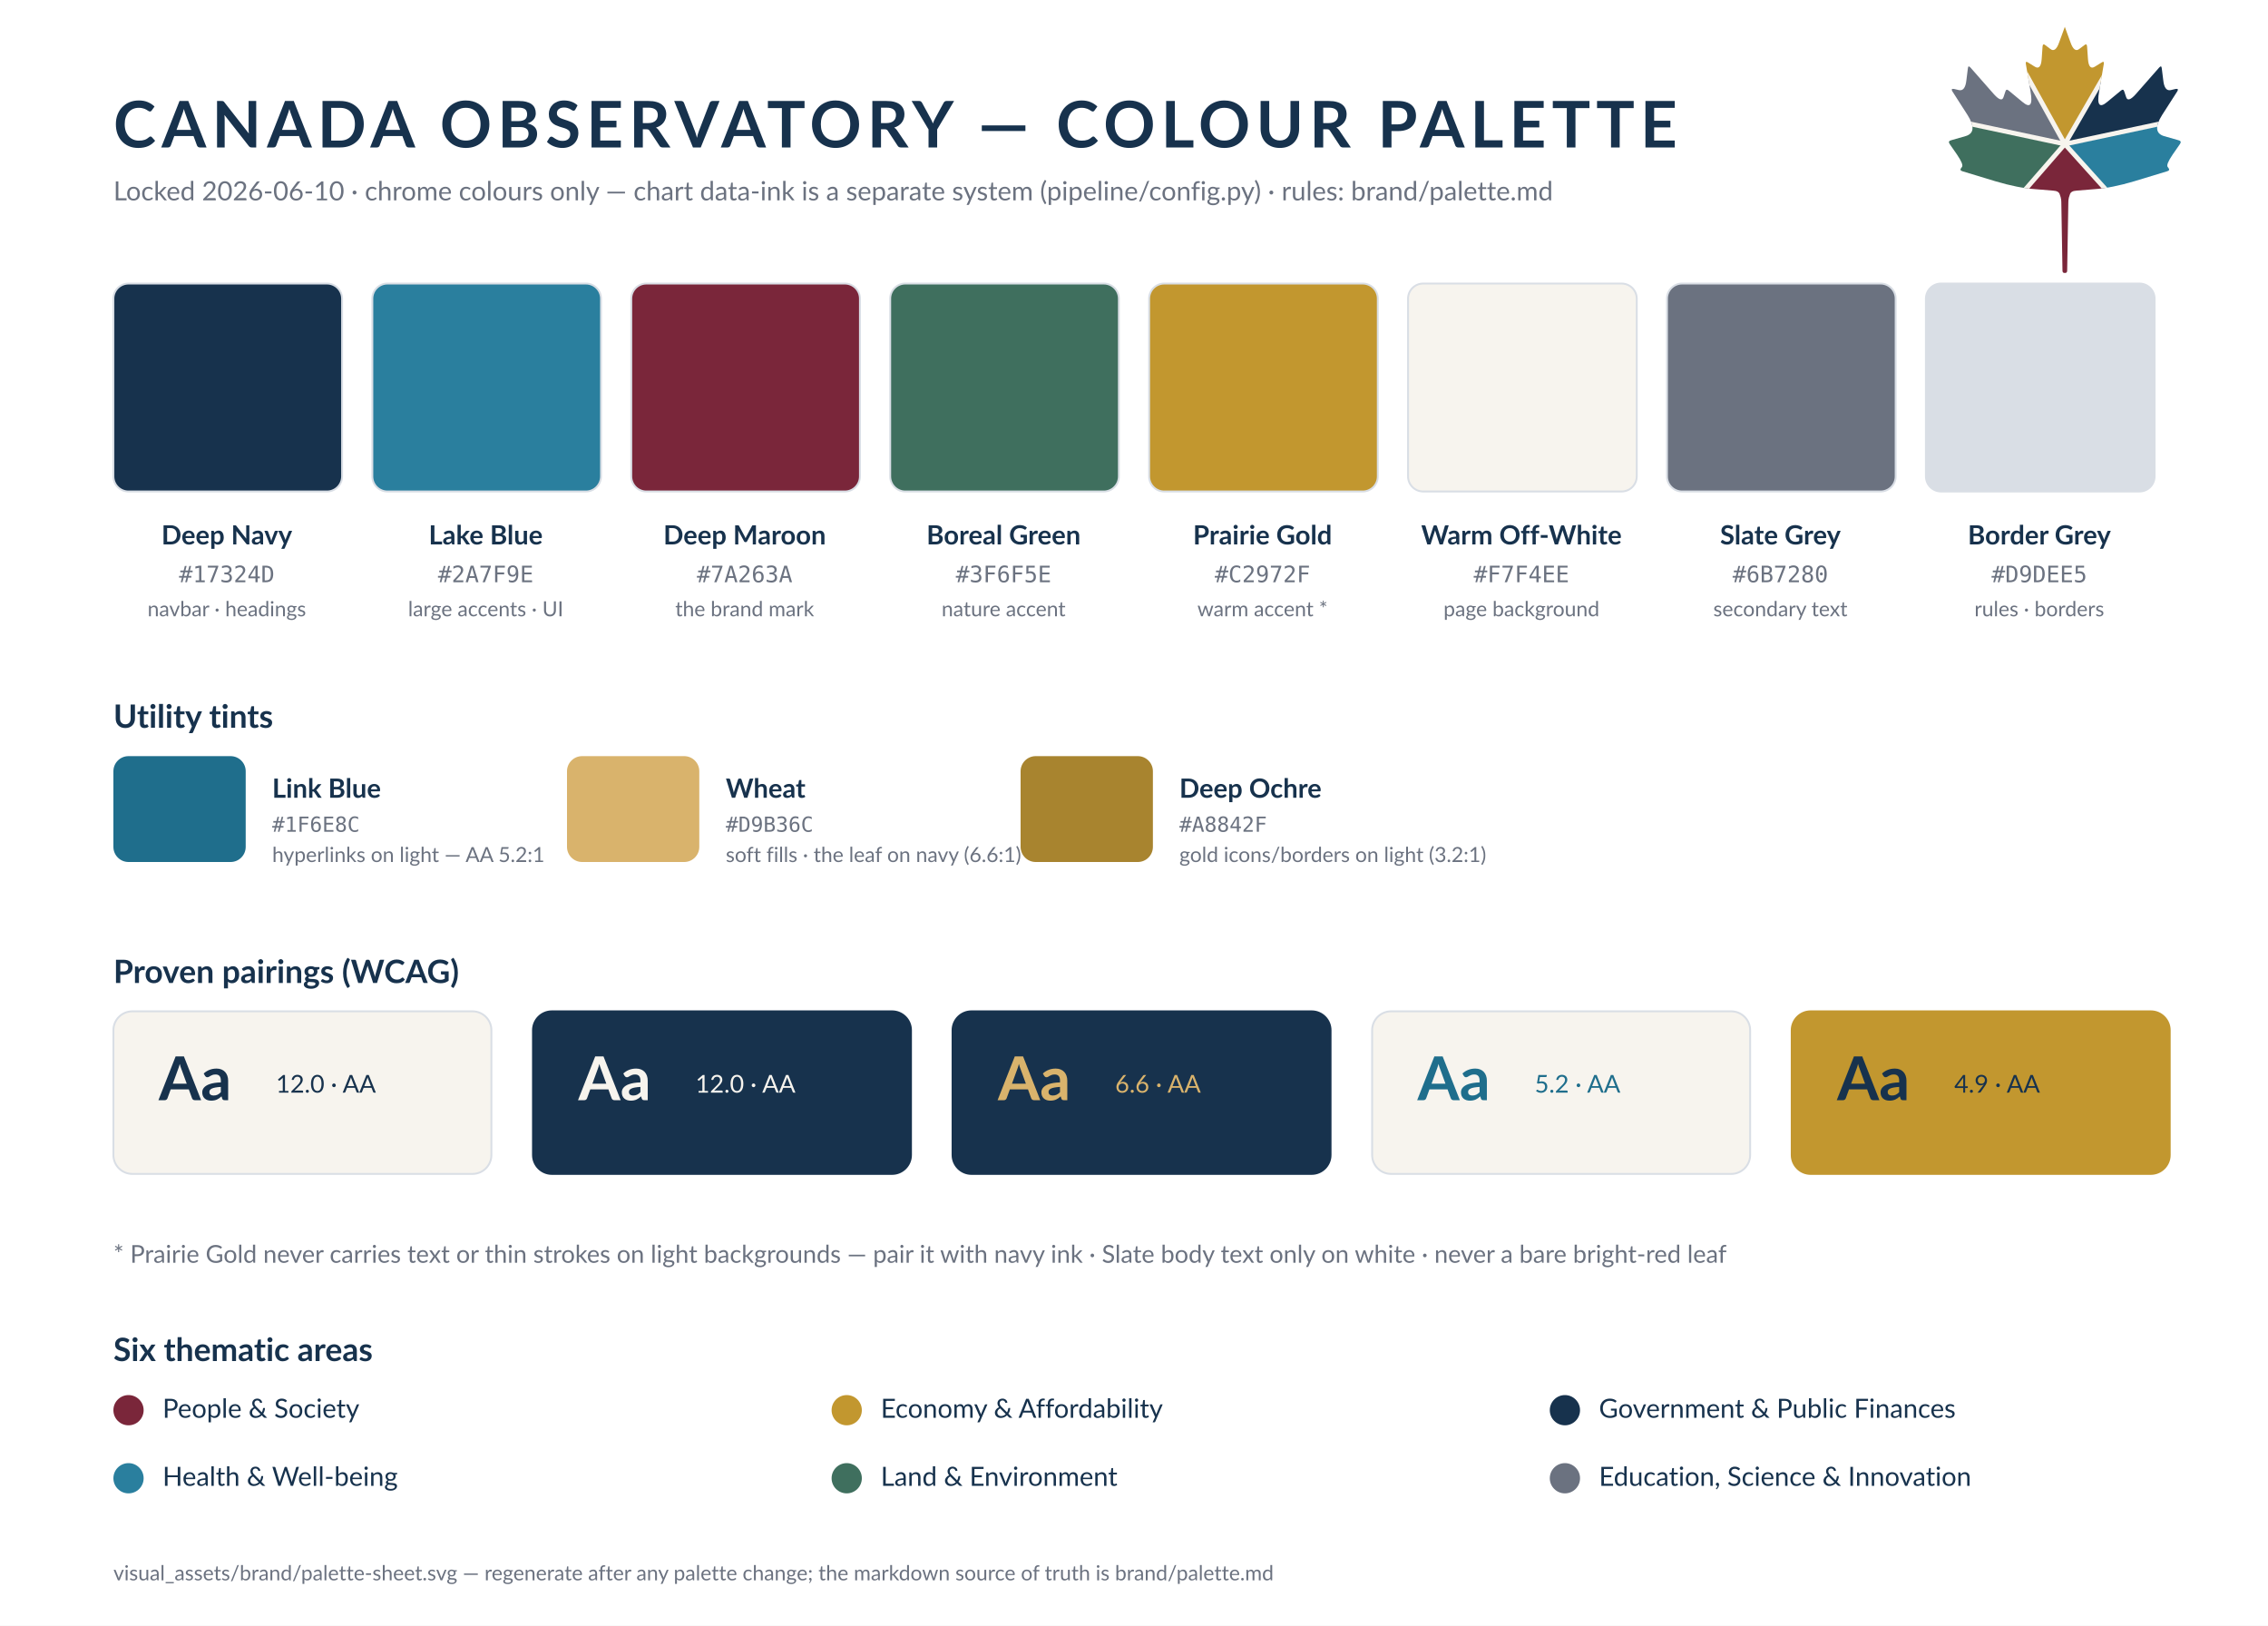
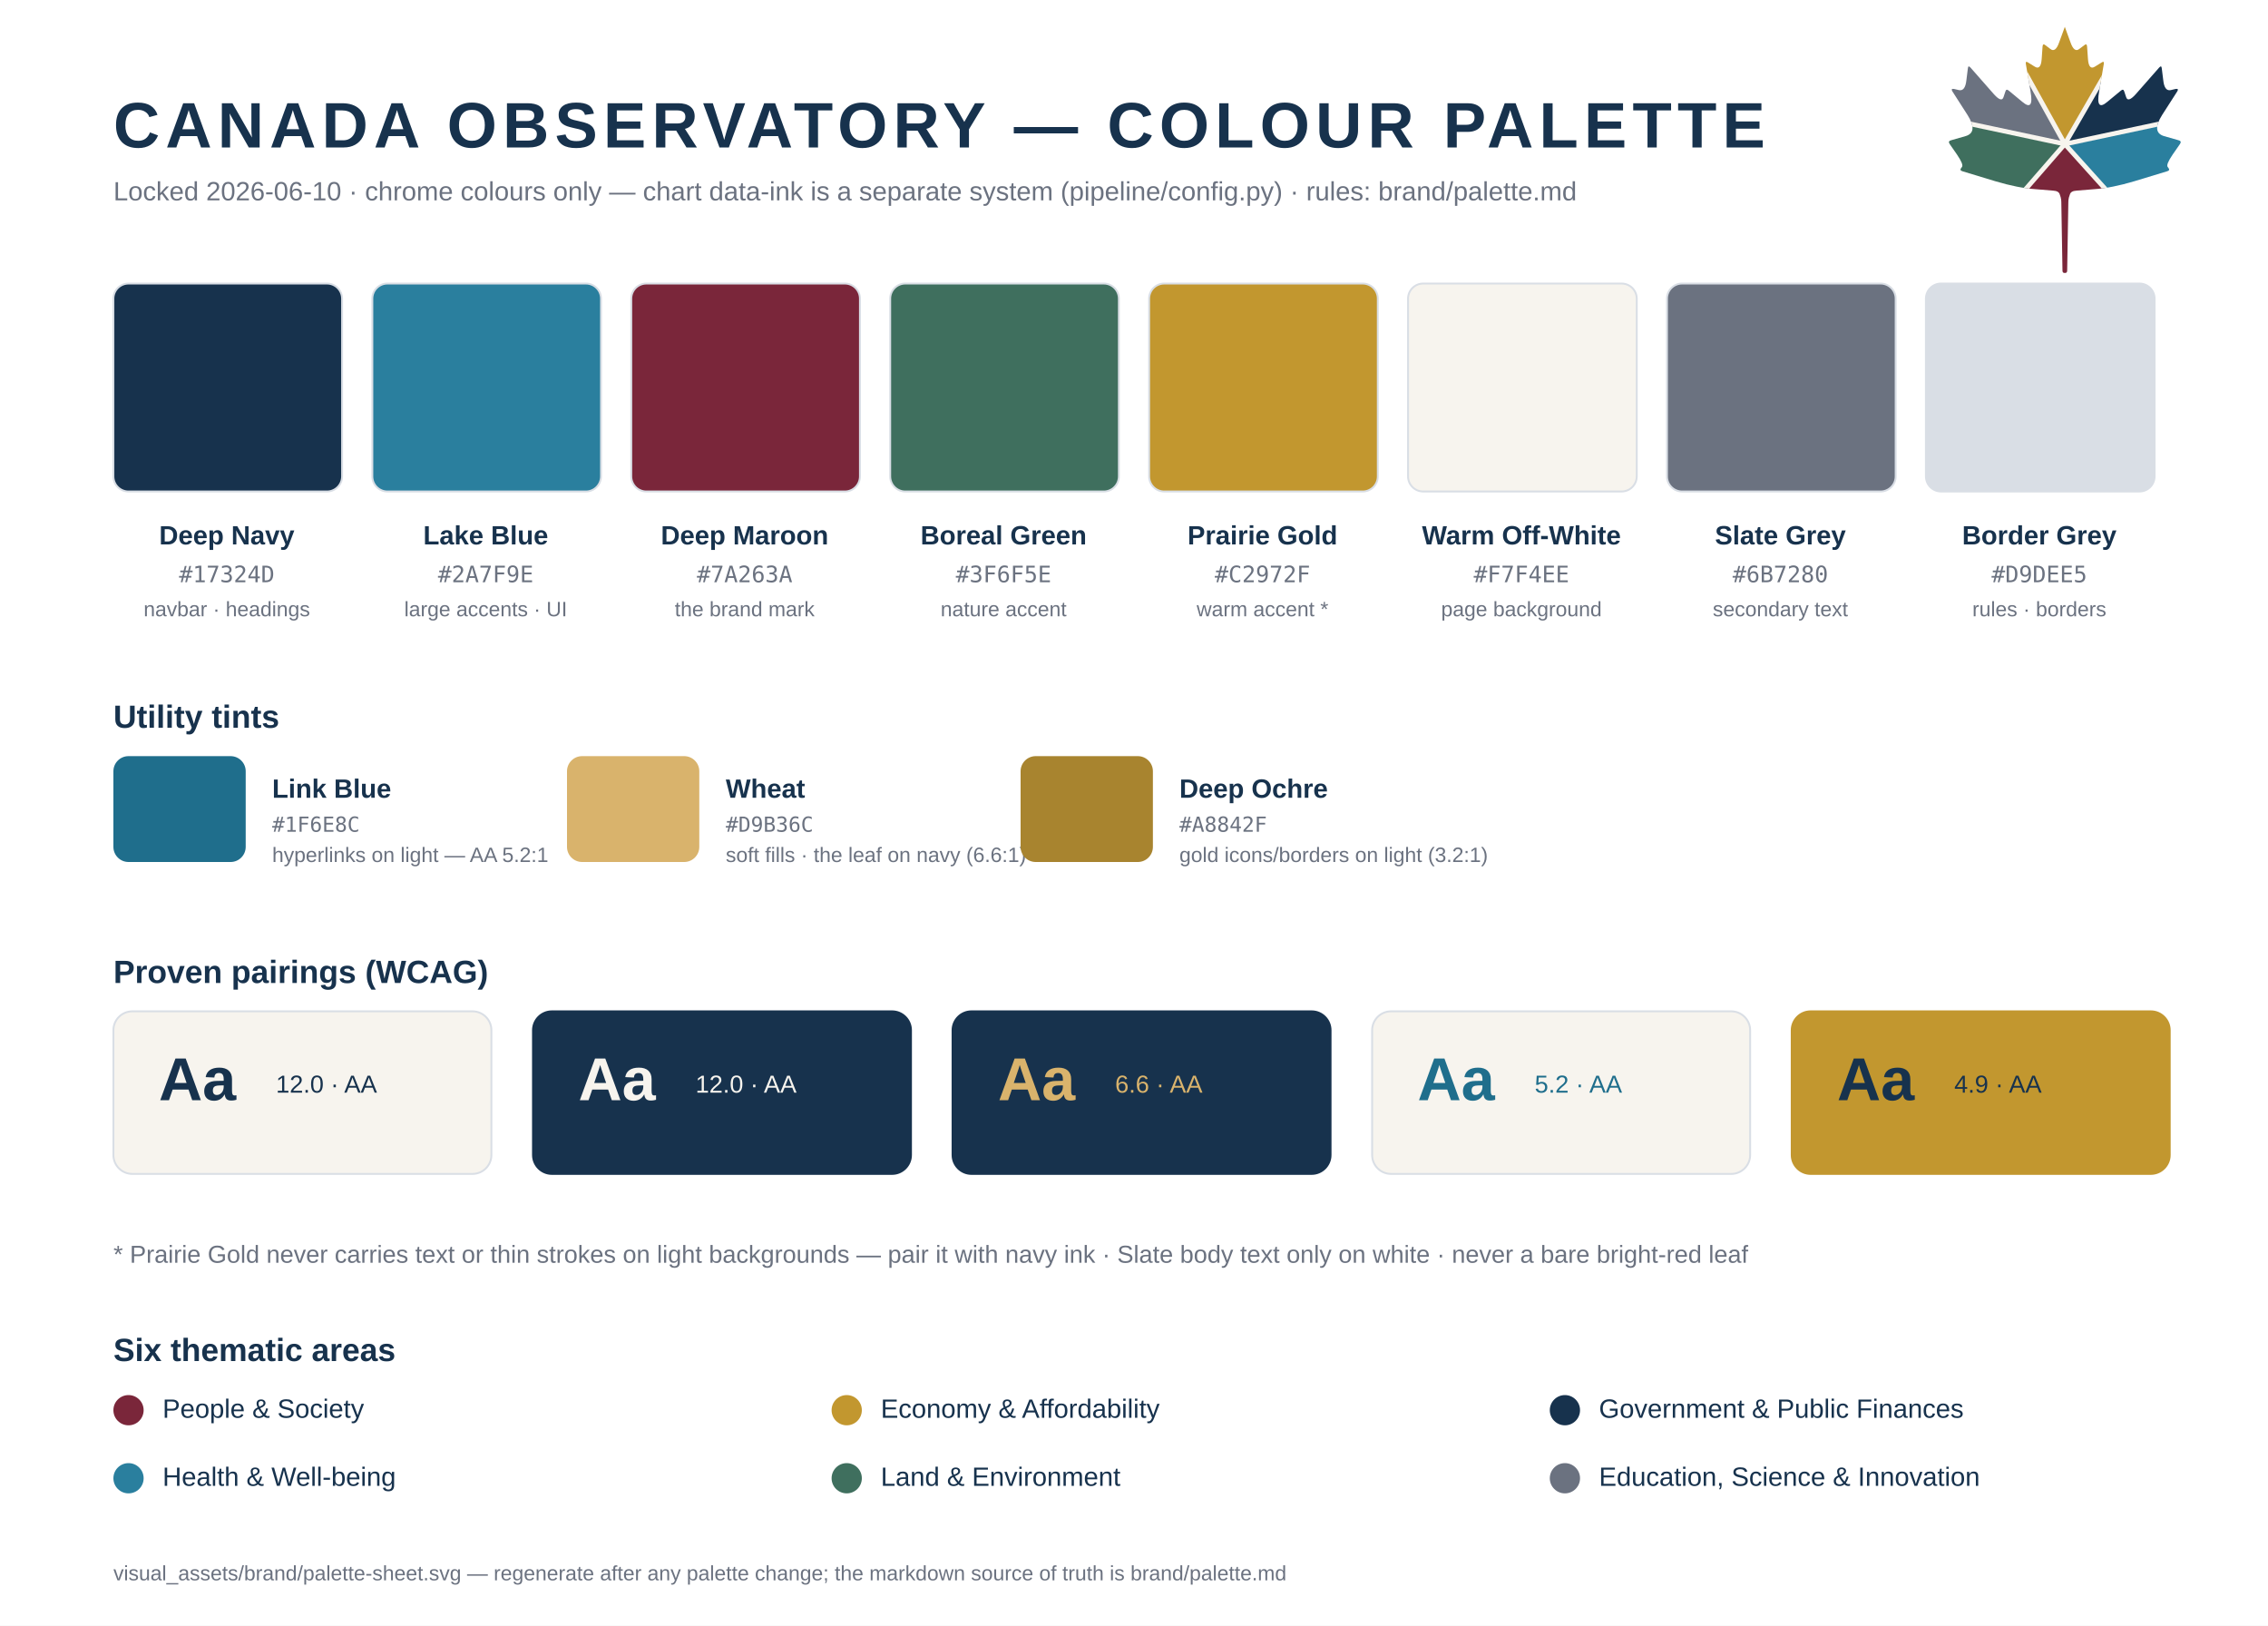
<svg xmlns="http://www.w3.org/2000/svg" viewBox="0 0 1200 860">
  <rect width="1200" height="860" fill="#FFFFFF" />
-   <text x="60" y="78" font-family="Lato, 'Helvetica Neue', Arial, sans-serif" font-size="34" font-weight="700" letter-spacing="3" fill="#17324D">CANADA OBSERVATORY — COLOUR PALETTE</text>
-   <text x="60" y="106" font-family="Lato, 'Helvetica Neue', Arial, sans-serif" font-size="14" fill="#6B7280">Locked 2026-06-10 · chrome colours only — chart data-ink is a separate system (pipeline/config.py) · rules: brand/palette.md</text>
+   <text x="60" y="78" font-family="'Radio Canada', 'Helvetica Neue', Arial, sans-serif" font-size="34" font-weight="700" letter-spacing="3" fill="#17324D">CANADA OBSERVATORY — COLOUR PALETTE</text>
+   <text x="60" y="106" font-family="'Radio Canada', 'Helvetica Neue', Arial, sans-serif" font-size="14" fill="#6B7280">Locked 2026-06-10 · chrome colours only — chart data-ink is a separate system (pipeline/config.py) · rules: brand/palette.md</text>
  <g transform="translate(1015,8) scale(1.55)">
    <defs>
      <path id="Lbc" d="M 50.0 4.0 Q 50.0 4.0 50.4 5.1 L 51.9 9.2 Q 53.2 13.0 55.0 11.5 L 56.6 10.3 Q 57.5 9.5 57.6 10.7 L 57.9 15.0 Q 58.2 19.0 60.4 17.5 L 62.5 16.2 Q 63.5 15.5 63.3 16.7 L 61.7 26.1 Q 60.5 33.0 64.5 29.6 L 69.1 25.8 Q 70.0 25.0 70.3 26.1 L 70.9 27.9 Q 71.5 30.0 74.2 27.0 L 82.2 17.9 Q 83.0 17.0 83.1 18.2 L 83.6 22.2 Q 84.0 26.0 86.1 25.6 L 87.8 25.2 Q 89.0 25.0 88.4 26.0 L 83.2 34.1 Q 79.5 40.0 83.9 41.3 L 88.8 42.7 Q 90.0 43.0 89.3 44.0 L 86.8 47.6 Q 84.5 51.0 85.1 51.8 L 85.4 52.2 Q 86.0 53.0 84.9 53.3 L 73.7 56.7 Q 66.0 59.0 60.1 59.4 L 54.0 59.9 Q 52.0 60.0 51.7 61.3 L 51.4 62.2 Q 51.2 63.0 51.2 63.8 L 50.8 87.2 Q 50.8 88.0 50.1 88.0 L 49.9 88.0 Q 49.2 88.0 49.2 87.2 L 48.8 63.8 Q 48.8 63.0 48.6 62.2 L 48.3 61.3 Q 48.0 60.0 46.0 59.9 L 39.9 59.4 Q 34.0 59.0 26.3 56.7 L 15.1 53.3 Q 14.0 53.0 14.6 52.2 L 14.9 51.8 Q 15.5 51.0 13.2 47.6 L 10.7 44.0 Q 10.0 43.0 11.2 42.7 L 16.1 41.3 Q 20.5 40.0 16.8 34.1 L 11.6 26.0 Q 11.0 25.0 12.2 25.2 L 13.9 25.6 Q 16.0 26.0 16.4 22.2 L 16.9 18.2 Q 17.0 17.0 17.8 17.9 L 25.8 27.0 Q 28.5 30.0 29.1 27.9 L 29.7 26.1 Q 30.0 25.0 30.9 25.8 L 35.5 29.6 Q 39.5 33.0 38.3 26.1 L 36.7 16.7 Q 36.5 15.5 37.5 16.2 L 39.6 17.5 Q 41.8 19.0 42.1 15.0 L 42.4 10.7 Q 42.5 9.5 43.4 10.3 L 45.0 11.5 Q 46.8 13.0 48.1 9.2 L 49.6 5.1 Q 50.0 4.0 50.0 4.0 Z" />
      <clipPath id="Cbc">
        <use href="#Lbc" />
      </clipPath>
    </defs>
    <g clip-path="url(#Cbc)">
      <path d="M 50 44 L 3.9 -39.1 L 97.5 -38.3 Z" fill="#C2972F" />
      <path d="M 50 44 L 97.5 -38.3 L 142.9 24.2 Z" fill="#17324D" />
      <path d="M 50 44 L 142.9 24.2 L 113.6 114.6 Z" fill="#2A7F9E" />
      <path d="M 50 44 L 113.6 114.6 L -12.3 115.7 Z" fill="#7A263A" />
      <path d="M 50 44 L -12.3 115.7 L -42.9 24.2 Z" fill="#3F6F5E" />
      <path d="M 50 44 L -42.9 24.2 L 3.9 -39.1 Z" fill="#6B7280" />
      <line x1="50" y1="44" x2="3.9" y2="-39.1" stroke="#F7F4EE" stroke-width="1.6" />
      <line x1="50" y1="44" x2="97.5" y2="-38.3" stroke="#F7F4EE" stroke-width="1.6" />
      <line x1="50" y1="44" x2="142.9" y2="24.2" stroke="#F7F4EE" stroke-width="1.6" />
      <line x1="50" y1="44" x2="113.6" y2="114.6" stroke="#F7F4EE" stroke-width="1.6" />
      <line x1="50" y1="44" x2="-12.3" y2="115.7" stroke="#F7F4EE" stroke-width="1.6" />
      <line x1="50" y1="44" x2="-42.9" y2="24.2" stroke="#F7F4EE" stroke-width="1.6" />
    </g>
  </g>
  <rect x="60" y="150" width="121" height="110" rx="8" fill="#17324D" stroke="#D9DEE5" stroke-width="1" />
-   <text x="120" y="288" font-family="Lato, 'Helvetica Neue', Arial, sans-serif" font-size="14" font-weight="700" fill="#17324D" text-anchor="middle">Deep Navy</text>
+   <text x="120" y="288" font-family="'Radio Canada', 'Helvetica Neue', Arial, sans-serif" font-size="14" font-weight="700" fill="#17324D" text-anchor="middle">Deep Navy</text>
  <text x="120" y="308" font-family="Menlo, monospace" font-size="12" fill="#6B7280" text-anchor="middle">#17324D</text>
-   <text x="120" y="326" font-family="Lato, 'Helvetica Neue', Arial, sans-serif" font-size="11" fill="#6B7280" text-anchor="middle">navbar · headings</text>
+   <text x="120" y="326" font-family="'Radio Canada', 'Helvetica Neue', Arial, sans-serif" font-size="11" fill="#6B7280" text-anchor="middle">navbar · headings</text>
  <rect x="197" y="150" width="121" height="110" rx="8" fill="#2A7F9E" stroke="#D9DEE5" stroke-width="1" />
-   <text x="257" y="288" font-family="Lato, 'Helvetica Neue', Arial, sans-serif" font-size="14" font-weight="700" fill="#17324D" text-anchor="middle">Lake Blue</text>
+   <text x="257" y="288" font-family="'Radio Canada', 'Helvetica Neue', Arial, sans-serif" font-size="14" font-weight="700" fill="#17324D" text-anchor="middle">Lake Blue</text>
  <text x="257" y="308" font-family="Menlo, monospace" font-size="12" fill="#6B7280" text-anchor="middle">#2A7F9E</text>
-   <text x="257" y="326" font-family="Lato, 'Helvetica Neue', Arial, sans-serif" font-size="11" fill="#6B7280" text-anchor="middle">large accents · UI</text>
+   <text x="257" y="326" font-family="'Radio Canada', 'Helvetica Neue', Arial, sans-serif" font-size="11" fill="#6B7280" text-anchor="middle">large accents · UI</text>
  <rect x="334" y="150" width="121" height="110" rx="8" fill="#7A263A" stroke="#D9DEE5" stroke-width="1" />
-   <text x="394" y="288" font-family="Lato, 'Helvetica Neue', Arial, sans-serif" font-size="14" font-weight="700" fill="#17324D" text-anchor="middle">Deep Maroon</text>
+   <text x="394" y="288" font-family="'Radio Canada', 'Helvetica Neue', Arial, sans-serif" font-size="14" font-weight="700" fill="#17324D" text-anchor="middle">Deep Maroon</text>
  <text x="394" y="308" font-family="Menlo, monospace" font-size="12" fill="#6B7280" text-anchor="middle">#7A263A</text>
-   <text x="394" y="326" font-family="Lato, 'Helvetica Neue', Arial, sans-serif" font-size="11" fill="#6B7280" text-anchor="middle">the brand mark</text>
+   <text x="394" y="326" font-family="'Radio Canada', 'Helvetica Neue', Arial, sans-serif" font-size="11" fill="#6B7280" text-anchor="middle">the brand mark</text>
  <rect x="471" y="150" width="121" height="110" rx="8" fill="#3F6F5E" stroke="#D9DEE5" stroke-width="1" />
-   <text x="531" y="288" font-family="Lato, 'Helvetica Neue', Arial, sans-serif" font-size="14" font-weight="700" fill="#17324D" text-anchor="middle">Boreal Green</text>
+   <text x="531" y="288" font-family="'Radio Canada', 'Helvetica Neue', Arial, sans-serif" font-size="14" font-weight="700" fill="#17324D" text-anchor="middle">Boreal Green</text>
  <text x="531" y="308" font-family="Menlo, monospace" font-size="12" fill="#6B7280" text-anchor="middle">#3F6F5E</text>
-   <text x="531" y="326" font-family="Lato, 'Helvetica Neue', Arial, sans-serif" font-size="11" fill="#6B7280" text-anchor="middle">nature accent</text>
+   <text x="531" y="326" font-family="'Radio Canada', 'Helvetica Neue', Arial, sans-serif" font-size="11" fill="#6B7280" text-anchor="middle">nature accent</text>
  <rect x="608" y="150" width="121" height="110" rx="8" fill="#C2972F" stroke="#D9DEE5" stroke-width="1" />
-   <text x="668" y="288" font-family="Lato, 'Helvetica Neue', Arial, sans-serif" font-size="14" font-weight="700" fill="#17324D" text-anchor="middle">Prairie Gold</text>
+   <text x="668" y="288" font-family="'Radio Canada', 'Helvetica Neue', Arial, sans-serif" font-size="14" font-weight="700" fill="#17324D" text-anchor="middle">Prairie Gold</text>
  <text x="668" y="308" font-family="Menlo, monospace" font-size="12" fill="#6B7280" text-anchor="middle">#C2972F</text>
-   <text x="668" y="326" font-family="Lato, 'Helvetica Neue', Arial, sans-serif" font-size="11" fill="#6B7280" text-anchor="middle">warm accent *</text>
+   <text x="668" y="326" font-family="'Radio Canada', 'Helvetica Neue', Arial, sans-serif" font-size="11" fill="#6B7280" text-anchor="middle">warm accent *</text>
  <rect x="745" y="150" width="121" height="110" rx="8" fill="#F7F4EE" stroke="#D9DEE5" stroke-width="1" />
-   <text x="805" y="288" font-family="Lato, 'Helvetica Neue', Arial, sans-serif" font-size="14" font-weight="700" fill="#17324D" text-anchor="middle">Warm Off-White</text>
+   <text x="805" y="288" font-family="'Radio Canada', 'Helvetica Neue', Arial, sans-serif" font-size="14" font-weight="700" fill="#17324D" text-anchor="middle">Warm Off-White</text>
  <text x="805" y="308" font-family="Menlo, monospace" font-size="12" fill="#6B7280" text-anchor="middle">#F7F4EE</text>
-   <text x="805" y="326" font-family="Lato, 'Helvetica Neue', Arial, sans-serif" font-size="11" fill="#6B7280" text-anchor="middle">page background</text>
+   <text x="805" y="326" font-family="'Radio Canada', 'Helvetica Neue', Arial, sans-serif" font-size="11" fill="#6B7280" text-anchor="middle">page background</text>
  <rect x="882" y="150" width="121" height="110" rx="8" fill="#6B7280" stroke="#D9DEE5" stroke-width="1" />
-   <text x="942" y="288" font-family="Lato, 'Helvetica Neue', Arial, sans-serif" font-size="14" font-weight="700" fill="#17324D" text-anchor="middle">Slate Grey</text>
+   <text x="942" y="288" font-family="'Radio Canada', 'Helvetica Neue', Arial, sans-serif" font-size="14" font-weight="700" fill="#17324D" text-anchor="middle">Slate Grey</text>
  <text x="942" y="308" font-family="Menlo, monospace" font-size="12" fill="#6B7280" text-anchor="middle">#6B7280</text>
-   <text x="942" y="326" font-family="Lato, 'Helvetica Neue', Arial, sans-serif" font-size="11" fill="#6B7280" text-anchor="middle">secondary text</text>
+   <text x="942" y="326" font-family="'Radio Canada', 'Helvetica Neue', Arial, sans-serif" font-size="11" fill="#6B7280" text-anchor="middle">secondary text</text>
  <rect x="1019" y="150" width="121" height="110" rx="8" fill="#D9DEE5" stroke="#D9DEE5" stroke-width="1" />
-   <text x="1079" y="288" font-family="Lato, 'Helvetica Neue', Arial, sans-serif" font-size="14" font-weight="700" fill="#17324D" text-anchor="middle">Border Grey</text>
+   <text x="1079" y="288" font-family="'Radio Canada', 'Helvetica Neue', Arial, sans-serif" font-size="14" font-weight="700" fill="#17324D" text-anchor="middle">Border Grey</text>
  <text x="1079" y="308" font-family="Menlo, monospace" font-size="12" fill="#6B7280" text-anchor="middle">#D9DEE5</text>
-   <text x="1079" y="326" font-family="Lato, 'Helvetica Neue', Arial, sans-serif" font-size="11" fill="#6B7280" text-anchor="middle">rules · borders</text>
-   <text x="60" y="385" font-family="Lato, 'Helvetica Neue', Arial, sans-serif" font-size="17" font-weight="700" fill="#17324D">Utility tints</text>
+   <text x="1079" y="326" font-family="'Radio Canada', 'Helvetica Neue', Arial, sans-serif" font-size="11" fill="#6B7280" text-anchor="middle">rules · borders</text>
+   <text x="60" y="385" font-family="'Radio Canada', 'Helvetica Neue', Arial, sans-serif" font-size="17" font-weight="700" fill="#17324D">Utility tints</text>
  <rect x="60" y="400" width="70" height="56" rx="8" fill="#1F6E8C" />
-   <text x="144" y="422" font-family="Lato, 'Helvetica Neue', Arial, sans-serif" font-size="14" font-weight="700" fill="#17324D">Link Blue</text>
+   <text x="144" y="422" font-family="'Radio Canada', 'Helvetica Neue', Arial, sans-serif" font-size="14" font-weight="700" fill="#17324D">Link Blue</text>
  <text x="144" y="440" font-family="Menlo, monospace" font-size="11" fill="#6B7280">#1F6E8C</text>
-   <text x="144" y="456" font-family="Lato, 'Helvetica Neue', Arial, sans-serif" font-size="11" fill="#6B7280">hyperlinks on light — AA 5.2:1</text>
+   <text x="144" y="456" font-family="'Radio Canada', 'Helvetica Neue', Arial, sans-serif" font-size="11" fill="#6B7280">hyperlinks on light — AA 5.2:1</text>
  <rect x="300" y="400" width="70" height="56" rx="8" fill="#D9B36C" />
-   <text x="384" y="422" font-family="Lato, 'Helvetica Neue', Arial, sans-serif" font-size="14" font-weight="700" fill="#17324D">Wheat</text>
+   <text x="384" y="422" font-family="'Radio Canada', 'Helvetica Neue', Arial, sans-serif" font-size="14" font-weight="700" fill="#17324D">Wheat</text>
  <text x="384" y="440" font-family="Menlo, monospace" font-size="11" fill="#6B7280">#D9B36C</text>
-   <text x="384" y="456" font-family="Lato, 'Helvetica Neue', Arial, sans-serif" font-size="11" fill="#6B7280">soft fills · the leaf on navy (6.6:1)</text>
+   <text x="384" y="456" font-family="'Radio Canada', 'Helvetica Neue', Arial, sans-serif" font-size="11" fill="#6B7280">soft fills · the leaf on navy (6.6:1)</text>
  <rect x="540" y="400" width="70" height="56" rx="8" fill="#A8842F" />
-   <text x="624" y="422" font-family="Lato, 'Helvetica Neue', Arial, sans-serif" font-size="14" font-weight="700" fill="#17324D">Deep Ochre</text>
+   <text x="624" y="422" font-family="'Radio Canada', 'Helvetica Neue', Arial, sans-serif" font-size="14" font-weight="700" fill="#17324D">Deep Ochre</text>
  <text x="624" y="440" font-family="Menlo, monospace" font-size="11" fill="#6B7280">#A8842F</text>
-   <text x="624" y="456" font-family="Lato, 'Helvetica Neue', Arial, sans-serif" font-size="11" fill="#6B7280">gold icons/borders on light (3.2:1)</text>
-   <text x="60" y="520" font-family="Lato, 'Helvetica Neue', Arial, sans-serif" font-size="17" font-weight="700" fill="#17324D">Proven pairings (WCAG)</text>
+   <text x="624" y="456" font-family="'Radio Canada', 'Helvetica Neue', Arial, sans-serif" font-size="11" fill="#6B7280">gold icons/borders on light (3.2:1)</text>
+   <text x="60" y="520" font-family="'Radio Canada', 'Helvetica Neue', Arial, sans-serif" font-size="17" font-weight="700" fill="#17324D">Proven pairings (WCAG)</text>
  <rect x="60" y="535" width="200" height="86" rx="10" fill="#F7F4EE" stroke="#D9DEE5" stroke-width="1" />
-   <text x="84" y="582" font-family="Lato, 'Helvetica Neue', Arial, sans-serif" font-size="32" font-weight="700" fill="#17324D">Aa</text>
-   <text x="146" y="578" font-family="Lato, 'Helvetica Neue', Arial, sans-serif" font-size="13" fill="#17324D">12.0 · AA</text>
+   <text x="84" y="582" font-family="'Radio Canada', 'Helvetica Neue', Arial, sans-serif" font-size="32" font-weight="700" fill="#17324D">Aa</text>
+   <text x="146" y="578" font-family="'Radio Canada', 'Helvetica Neue', Arial, sans-serif" font-size="13" fill="#17324D">12.0 · AA</text>
  <rect x="282" y="535" width="200" height="86" rx="10" fill="#17324D" stroke="#17324D" stroke-width="1" />
-   <text x="306" y="582" font-family="Lato, 'Helvetica Neue', Arial, sans-serif" font-size="32" font-weight="700" fill="#F7F4EE">Aa</text>
-   <text x="368" y="578" font-family="Lato, 'Helvetica Neue', Arial, sans-serif" font-size="13" fill="#F7F4EE">12.0 · AA</text>
+   <text x="306" y="582" font-family="'Radio Canada', 'Helvetica Neue', Arial, sans-serif" font-size="32" font-weight="700" fill="#F7F4EE">Aa</text>
+   <text x="368" y="578" font-family="'Radio Canada', 'Helvetica Neue', Arial, sans-serif" font-size="13" fill="#F7F4EE">12.0 · AA</text>
  <rect x="504" y="535" width="200" height="86" rx="10" fill="#17324D" stroke="#17324D" stroke-width="1" />
-   <text x="528" y="582" font-family="Lato, 'Helvetica Neue', Arial, sans-serif" font-size="32" font-weight="700" fill="#D9B36C">Aa</text>
-   <text x="590" y="578" font-family="Lato, 'Helvetica Neue', Arial, sans-serif" font-size="13" fill="#D9B36C">6.6 · AA</text>
+   <text x="528" y="582" font-family="'Radio Canada', 'Helvetica Neue', Arial, sans-serif" font-size="32" font-weight="700" fill="#D9B36C">Aa</text>
+   <text x="590" y="578" font-family="'Radio Canada', 'Helvetica Neue', Arial, sans-serif" font-size="13" fill="#D9B36C">6.6 · AA</text>
  <rect x="726" y="535" width="200" height="86" rx="10" fill="#F7F4EE" stroke="#D9DEE5" stroke-width="1" />
-   <text x="750" y="582" font-family="Lato, 'Helvetica Neue', Arial, sans-serif" font-size="32" font-weight="700" fill="#1F6E8C">Aa</text>
-   <text x="812" y="578" font-family="Lato, 'Helvetica Neue', Arial, sans-serif" font-size="13" fill="#1F6E8C">5.2 · AA</text>
+   <text x="750" y="582" font-family="'Radio Canada', 'Helvetica Neue', Arial, sans-serif" font-size="32" font-weight="700" fill="#1F6E8C">Aa</text>
+   <text x="812" y="578" font-family="'Radio Canada', 'Helvetica Neue', Arial, sans-serif" font-size="13" fill="#1F6E8C">5.2 · AA</text>
  <rect x="948" y="535" width="200" height="86" rx="10" fill="#C2972F" stroke="#C2972F" stroke-width="1" />
-   <text x="972" y="582" font-family="Lato, 'Helvetica Neue', Arial, sans-serif" font-size="32" font-weight="700" fill="#17324D">Aa</text>
-   <text x="1034" y="578" font-family="Lato, 'Helvetica Neue', Arial, sans-serif" font-size="13" fill="#17324D">4.9 · AA</text>
-   <text x="60" y="668" font-family="Lato, 'Helvetica Neue', Arial, sans-serif" font-size="13" fill="#6B7280">* Prairie Gold never carries text or thin strokes on light backgrounds — pair it with navy ink · Slate body text only on white · never a bare bright-red leaf</text>
-   <text x="60" y="720" font-family="Lato, 'Helvetica Neue', Arial, sans-serif" font-size="17" font-weight="700" fill="#17324D">Six thematic areas</text>
+   <text x="972" y="582" font-family="'Radio Canada', 'Helvetica Neue', Arial, sans-serif" font-size="32" font-weight="700" fill="#17324D">Aa</text>
+   <text x="1034" y="578" font-family="'Radio Canada', 'Helvetica Neue', Arial, sans-serif" font-size="13" fill="#17324D">4.9 · AA</text>
+   <text x="60" y="668" font-family="'Radio Canada', 'Helvetica Neue', Arial, sans-serif" font-size="13" fill="#6B7280">* Prairie Gold never carries text or thin strokes on light backgrounds — pair it with navy ink · Slate body text only on white · never a bare bright-red leaf</text>
+   <text x="60" y="720" font-family="'Radio Canada', 'Helvetica Neue', Arial, sans-serif" font-size="17" font-weight="700" fill="#17324D">Six thematic areas</text>
  <circle cx="68" cy="746" r="8" fill="#7A263A" />
-   <text x="86" y="750" font-family="Lato, 'Helvetica Neue', Arial, sans-serif" font-size="14" fill="#17324D">People &amp; Society</text>
+   <text x="86" y="750" font-family="'Radio Canada', 'Helvetica Neue', Arial, sans-serif" font-size="14" fill="#17324D">People &amp; Society</text>
  <circle cx="448" cy="746" r="8" fill="#C2972F" />
-   <text x="466" y="750" font-family="Lato, 'Helvetica Neue', Arial, sans-serif" font-size="14" fill="#17324D">Economy &amp; Affordability</text>
+   <text x="466" y="750" font-family="'Radio Canada', 'Helvetica Neue', Arial, sans-serif" font-size="14" fill="#17324D">Economy &amp; Affordability</text>
  <circle cx="828" cy="746" r="8" fill="#17324D" />
-   <text x="846" y="750" font-family="Lato, 'Helvetica Neue', Arial, sans-serif" font-size="14" fill="#17324D">Government &amp; Public Finances</text>
+   <text x="846" y="750" font-family="'Radio Canada', 'Helvetica Neue', Arial, sans-serif" font-size="14" fill="#17324D">Government &amp; Public Finances</text>
  <circle cx="68" cy="782" r="8" fill="#2A7F9E" />
-   <text x="86" y="786" font-family="Lato, 'Helvetica Neue', Arial, sans-serif" font-size="14" fill="#17324D">Health &amp; Well-being</text>
+   <text x="86" y="786" font-family="'Radio Canada', 'Helvetica Neue', Arial, sans-serif" font-size="14" fill="#17324D">Health &amp; Well-being</text>
  <circle cx="448" cy="782" r="8" fill="#3F6F5E" />
-   <text x="466" y="786" font-family="Lato, 'Helvetica Neue', Arial, sans-serif" font-size="14" fill="#17324D">Land &amp; Environment</text>
+   <text x="466" y="786" font-family="'Radio Canada', 'Helvetica Neue', Arial, sans-serif" font-size="14" fill="#17324D">Land &amp; Environment</text>
  <circle cx="828" cy="782" r="8" fill="#6B7280" />
-   <text x="846" y="786" font-family="Lato, 'Helvetica Neue', Arial, sans-serif" font-size="14" fill="#17324D">Education, Science &amp; Innovation</text>
-   <text x="60" y="836" font-family="Lato, 'Helvetica Neue', Arial, sans-serif" font-size="11" fill="#6B7280">visual_assets/brand/palette-sheet.svg — regenerate after any palette change; the markdown source of truth is brand/palette.md</text>
+   <text x="846" y="786" font-family="'Radio Canada', 'Helvetica Neue', Arial, sans-serif" font-size="14" fill="#17324D">Education, Science &amp; Innovation</text>
+   <text x="60" y="836" font-family="'Radio Canada', 'Helvetica Neue', Arial, sans-serif" font-size="11" fill="#6B7280">visual_assets/brand/palette-sheet.svg — regenerate after any palette change; the markdown source of truth is brand/palette.md</text>
</svg>
